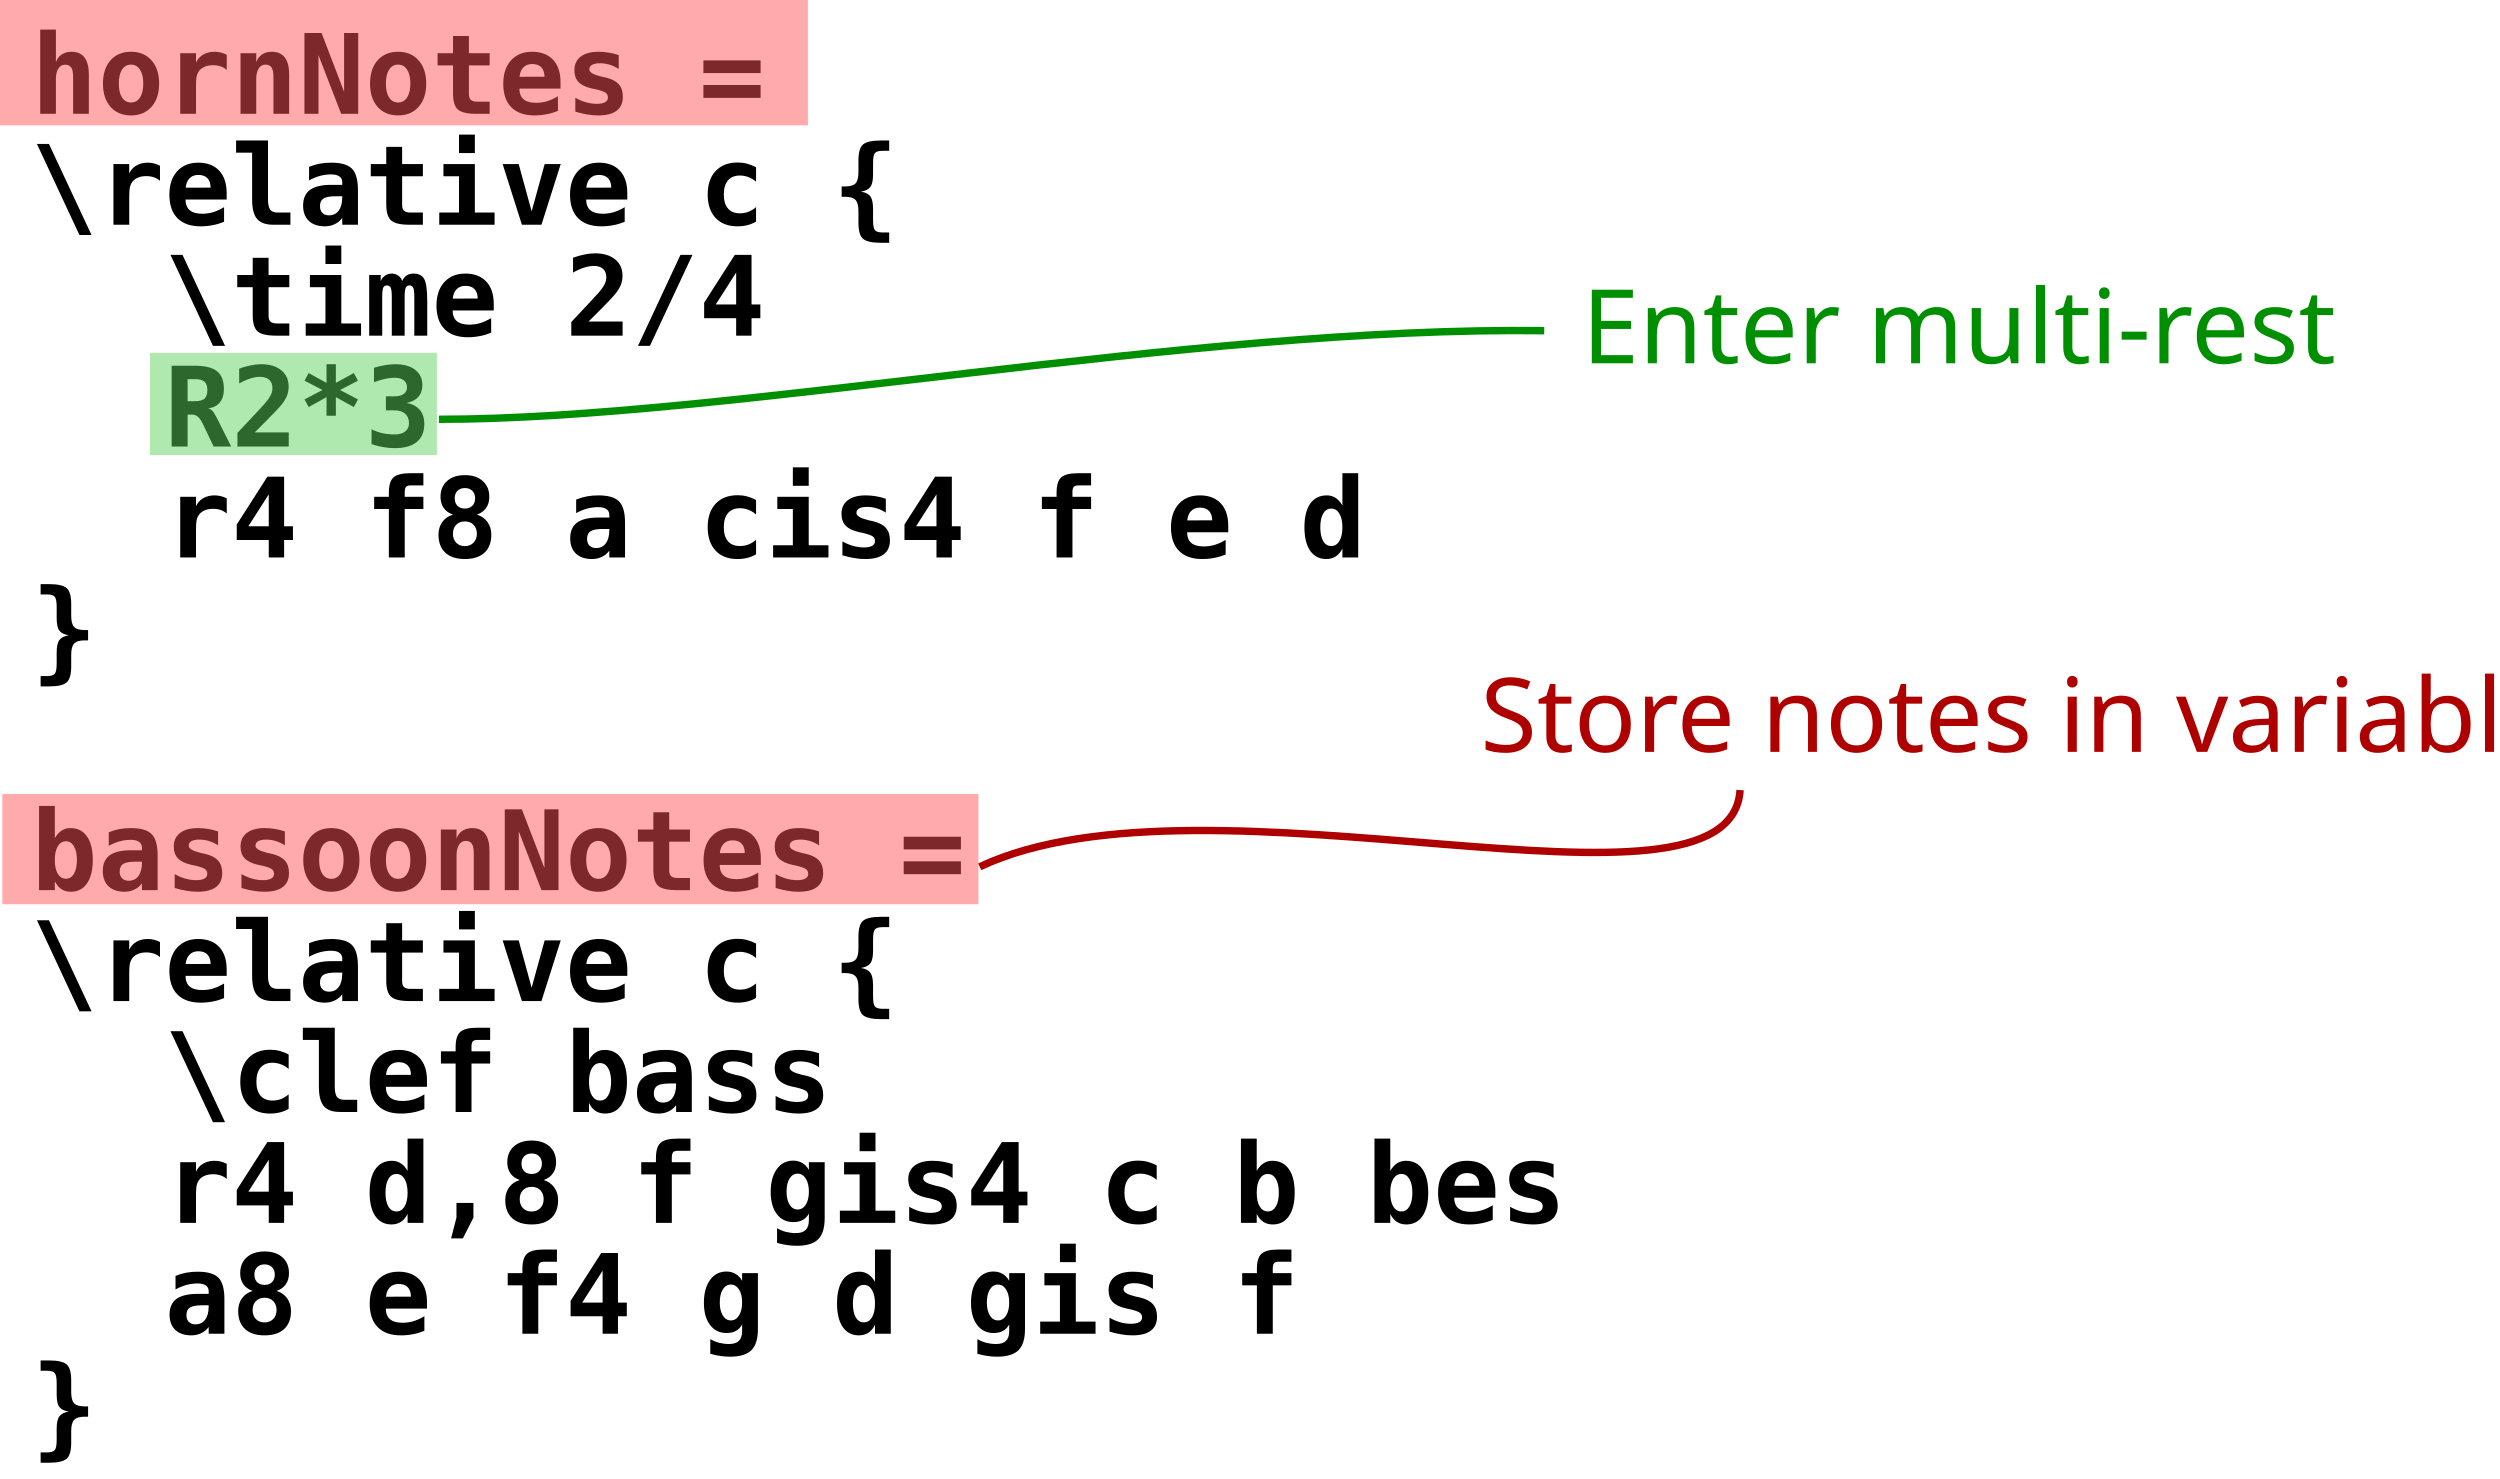
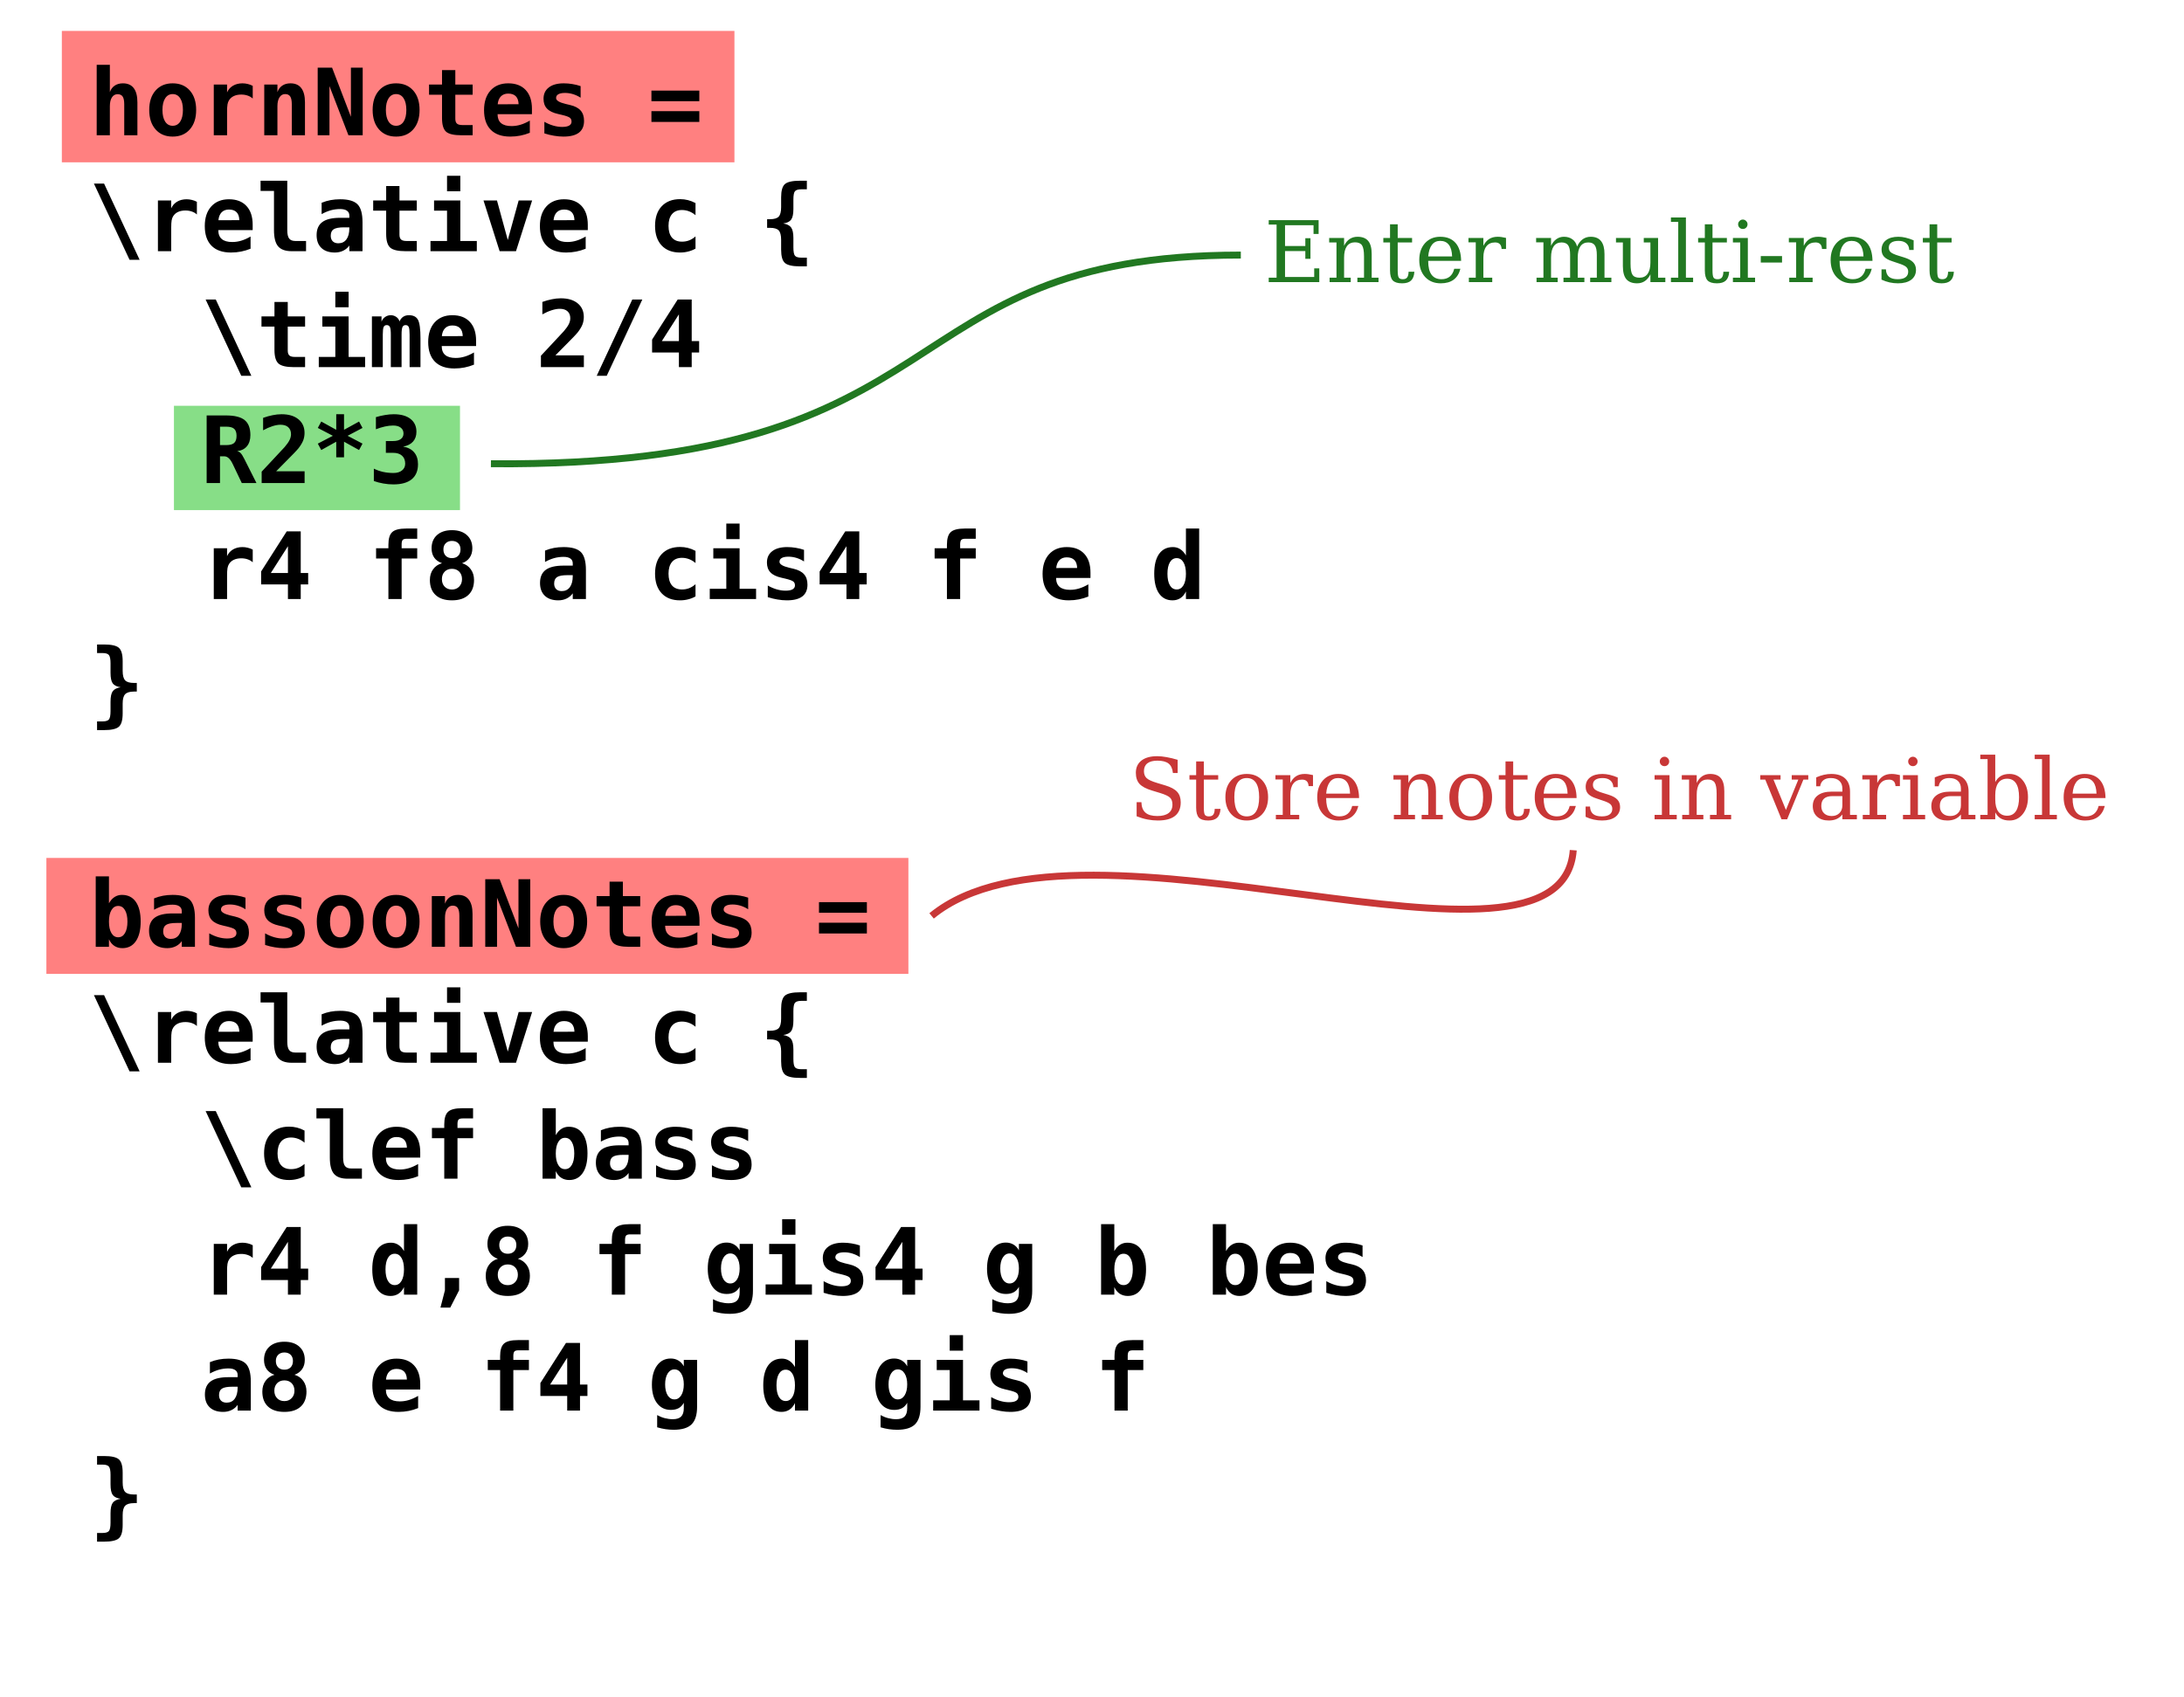
- <svg xmlns="http://www.w3.org/2000/svg" height="275.048" width="465.083" id="svg548" xml:space="preserve" version="1.0">
-   <defs id="defs550" />
-   <text id="text555" y="21.176" x="5.747" style="font-size:20.632px;font-style:normal;font-variant:normal;font-weight:bold;font-stretch:normal;line-height:100%;writing-mode:lr-tb;text-anchor:start;fill:#000000;fill-opacity:1;stroke:none;stroke-width:1pt;stroke-linecap:butt;stroke-linejoin:miter;stroke-opacity:1;font-family:Luxi Mono">
-     <tspan id="tspan1190" y="21.176" x="5.747">hornNotes =</tspan>
-     <tspan id="tspan1192" y="41.808" x="5.747">\relative c {</tspan>
-     <tspan id="tspan1194" y="62.44" x="5.747">  \time 2/4</tspan>
-     <tspan id="tspan1196" y="83.071" x="5.747">  R2*3</tspan>
-     <tspan id="tspan1198" y="103.703" x="5.747">  r4 f8 a cis4 f e d</tspan>
-     <tspan id="tspan1200" y="124.334" x="5.747">}</tspan>
-     <tspan id="tspan1202" y="144.966" x="5.747" />
-     <tspan id="tspan1204" y="165.598" x="5.747">bassoonNotes =</tspan>
-     <tspan id="tspan1206" y="186.229" x="5.747">\relative c {</tspan>
-     <tspan id="tspan1208" y="206.861" x="5.747">  \clef bass</tspan>
-     <tspan id="tspan1210" y="227.493" x="5.747">  r4 d,8 f gis4 c b bes</tspan>
-     <tspan id="tspan1212" y="248.124" x="5.747">  a8 e f4 g d gis f</tspan>
-     <tspan id="tspan1226" y="268.756" x="5.747">}</tspan>
-   </text>
-   <rect y="65.641" x="27.913" height="19.018" width="53.372" id="rect662" style="font-size:12px;fill:#5fd35f;fill-opacity:0.49;fill-rule:evenodd;stroke:none;stroke-width:1pt;stroke-opacity:1" />
-   <rect y="0" x="0" height="23.312" width="150.3" id="rect663" style="font-size:12px;fill:#ff5555;fill-opacity:0.49;fill-rule:evenodd;stroke-width:1pt" />
-   <rect y="147.723" x="0.427" height="20.491" width="181.587" id="rect664" style="font-size:12px;fill:#ff5555;fill-opacity:0.49;fill-rule:evenodd;stroke-width:1pt" />
-   <path id="path665" d="M 81.66,78.003 C 135.45,78.003 221.34,60.651 287.276,61.519" style="fill:none;fill-opacity:1;fill-rule:evenodd;stroke:#008f00;stroke-width:1.382;stroke-linecap:butt;stroke-linejoin:miter;stroke-dasharray:none;stroke-opacity:1" />
-   <path id="path666" d="M 182.258,161.248 C 224.768,141.294 321.979,174.738 323.714,146.975" style="fill:none;fill-opacity:1;fill-rule:evenodd;stroke:#af0000;stroke-width:1.382;stroke-linecap:butt;stroke-linejoin:miter;stroke-dasharray:none;stroke-opacity:1" />
-   <text id="text667" y="67.577" x="294.271" style="font-size:19.158px;font-style:normal;font-variant:normal;font-weight:normal;font-stretch:normal;line-height:100%;writing-mode:lr-tb;text-anchor:start;fill:#008f00;fill-opacity:1;stroke:none;stroke-width:1pt;stroke-linecap:butt;stroke-linejoin:miter;stroke-opacity:1;font-family:Bitstream Charter">
-     <tspan y="67.577" x="294.271" id="tspan1315">Enter multi-rest</tspan>
-   </text>
-   <text id="text674" y="139.87" x="275.388" style="font-size:19.158px;font-style:normal;font-variant:normal;font-weight:normal;font-stretch:normal;line-height:100%;writing-mode:lr-tb;text-anchor:start;fill:#af0000;fill-opacity:1;stroke:none;stroke-width:1pt;stroke-linecap:butt;stroke-linejoin:miter;stroke-opacity:1;font-family:Bitstream Charter">
-     <tspan y="139.87" x="275.388" id="tspan1317">Store notes in variable</tspan>
-   </text>
+ <svg xmlns="http://www.w3.org/2000/svg" width="565" height="439" id="svg7717" version="1.0">
+   <defs id="defs7719">
+     </defs>
+   <g id="layer1">
+     <rect style="fill:#87de87;stroke:none;stroke-width:1.8;stroke-miterlimit:4;stroke-dasharray:none;stroke-opacity:1" id="rect7765" width="74" height="27" x="45" y="105" />
+     <rect style="fill:#ff8080;stroke:none;stroke-width:1.8;stroke-miterlimit:4;stroke-dasharray:none;stroke-opacity:1" id="rect7767" width="223" height="30" x="12" y="222" />
+     <rect style="fill:#ff8080;stroke:none;stroke-width:1.8;stroke-miterlimit:4;stroke-dasharray:none;stroke-opacity:1" id="rect7763" width="174" height="34" x="16" y="8" />
+     <text xml:space="preserve" style="font-size:24px;font-style:normal;font-variant:normal;font-weight:bold;font-stretch:normal;fill:#000000;fill-opacity:1;stroke:none;stroke-width:1px;stroke-linecap:butt;stroke-linejoin:miter;stroke-opacity:1;font-family:DejaVu Sans Mono;-inkscape-font-specification:Sans Bold" x="23" y="35" id="text7727">
+       <tspan id="tspan7729" x="23" y="35">hornNotes =</tspan>
+       <tspan x="23" y="65" id="tspan7731">\relative c {</tspan>
+       <tspan x="23" y="95" id="tspan7733">  \time 2/4</tspan>
+       <tspan x="23" y="125" id="tspan7735">  R2*3</tspan>
+       <tspan x="23" y="155" id="tspan7737">  r4 f8 a cis4 f e d</tspan>
+       <tspan x="23" y="185" id="tspan7739">}</tspan>
+       <tspan x="23" y="215" id="tspan7741" />
+       <tspan x="23" y="245" id="tspan7743">bassoonNotes =</tspan>
+       <tspan x="23" y="275" id="tspan7745">\relative c {</tspan>
+       <tspan x="23" y="305" id="tspan7747">  \clef bass</tspan>
+       <tspan x="23" y="335" id="tspan7749">  r4 d,8 f gis4 g b bes</tspan>
+       <tspan x="23" y="365" id="tspan7751">  a8 e f4 g d gis f</tspan>
+       <tspan x="23" y="395" id="tspan7753">}</tspan>
+     </text>
+     <text xml:space="preserve" style="font-size:22px;font-style:normal;font-variant:normal;font-weight:normal;font-stretch:normal;fill:#217821;fill-opacity:1;stroke:none;stroke-width:1px;stroke-linecap:butt;stroke-linejoin:miter;stroke-opacity:1;font-family:DejaVu Serif;-inkscape-font-specification:DejaVu Serif" x="327" y="73" id="text7755">
+       <tspan id="tspan7757" x="327" y="73">Enter multi-rest</tspan>
+     </text>
+     <text xml:space="preserve" style="font-size:22px;font-style:normal;font-variant:normal;font-weight:normal;font-stretch:normal;fill:#c83737;fill-opacity:1;stroke:none;stroke-width:1px;stroke-linecap:butt;stroke-linejoin:miter;stroke-opacity:1;font-family:DejaVu Serif;-inkscape-font-specification:DejaVu Serif" x="292" y="212" id="text7759">
+       <tspan id="tspan7761" x="292" y="212">Store notes in variable</tspan>
+     </text>
+     <path style="fill:none;fill-rule:evenodd;stroke:#217821;stroke-width:1.8;stroke-linecap:butt;stroke-linejoin:miter;stroke-miterlimit:4;stroke-dasharray:none;stroke-opacity:1" d="M 321,66 C 228,66 251,121 127,120" id="path7769" />
+     <path style="fill:none;fill-rule:evenodd;stroke:#c83737;stroke-width:1.8;stroke-linecap:butt;stroke-linejoin:miter;stroke-miterlimit:4;stroke-dasharray:none;stroke-opacity:1" d="M 407,220 C 404,260 280,205 241,237" id="path7771" />
+   </g>
</svg>
